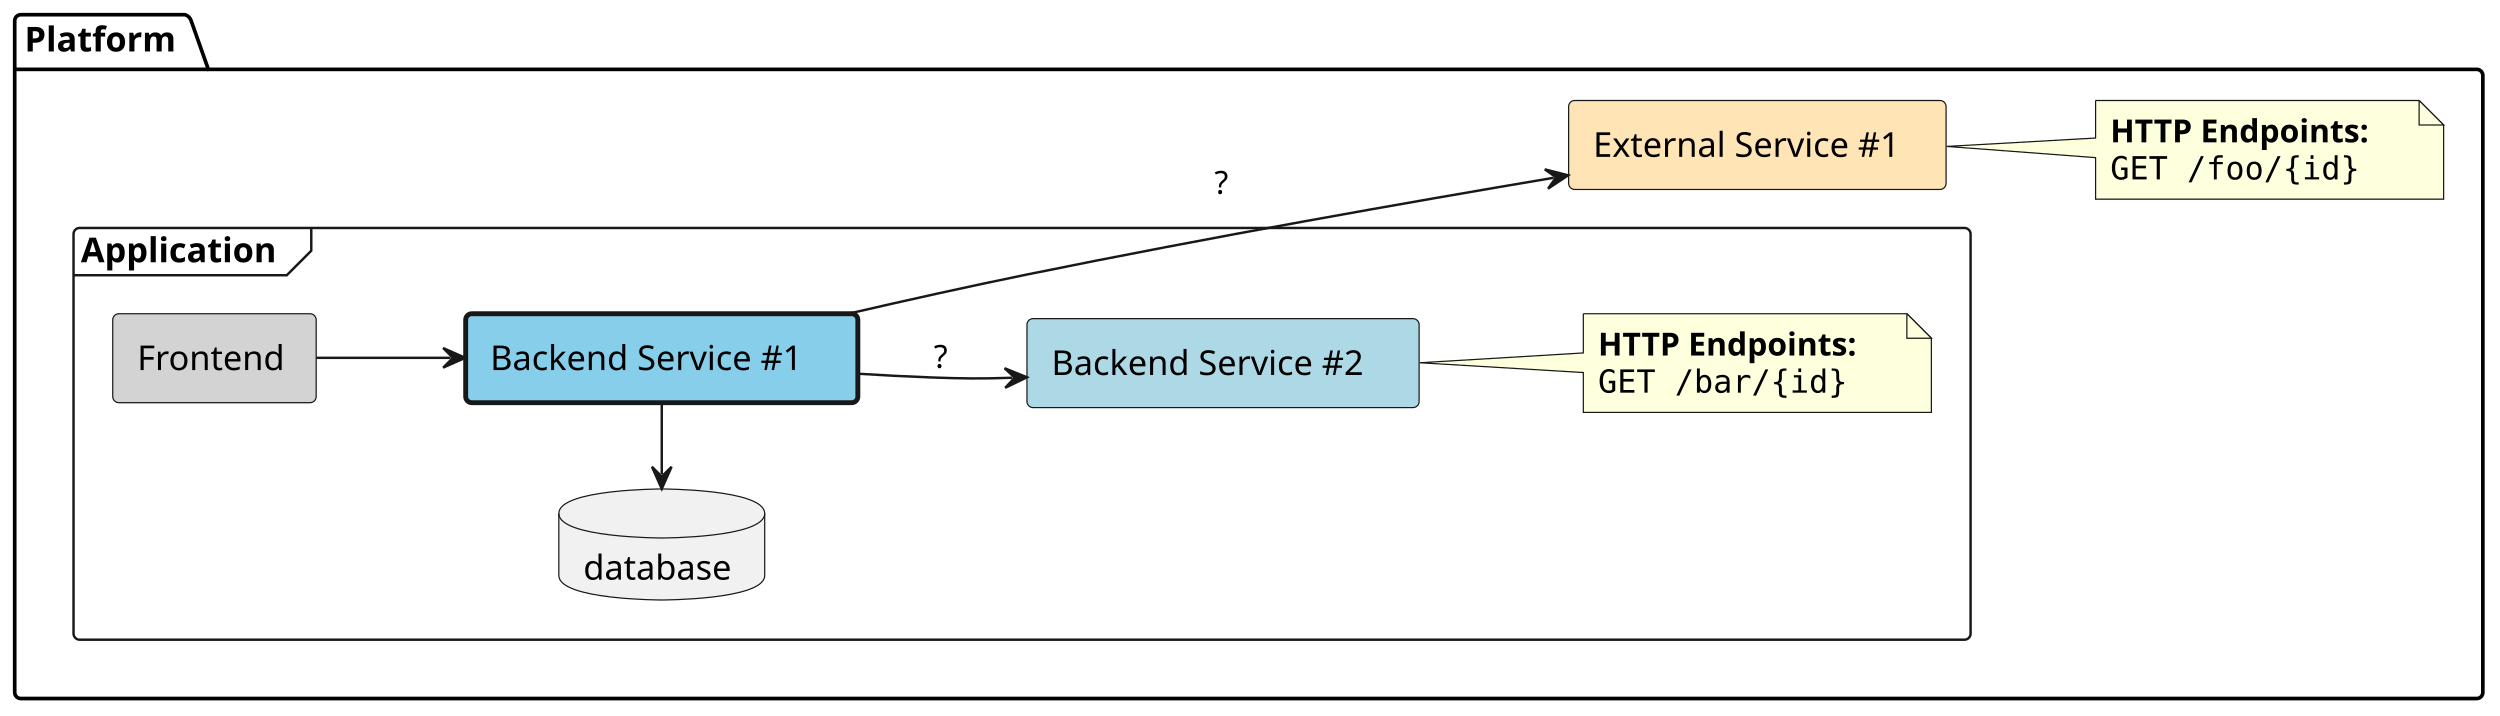
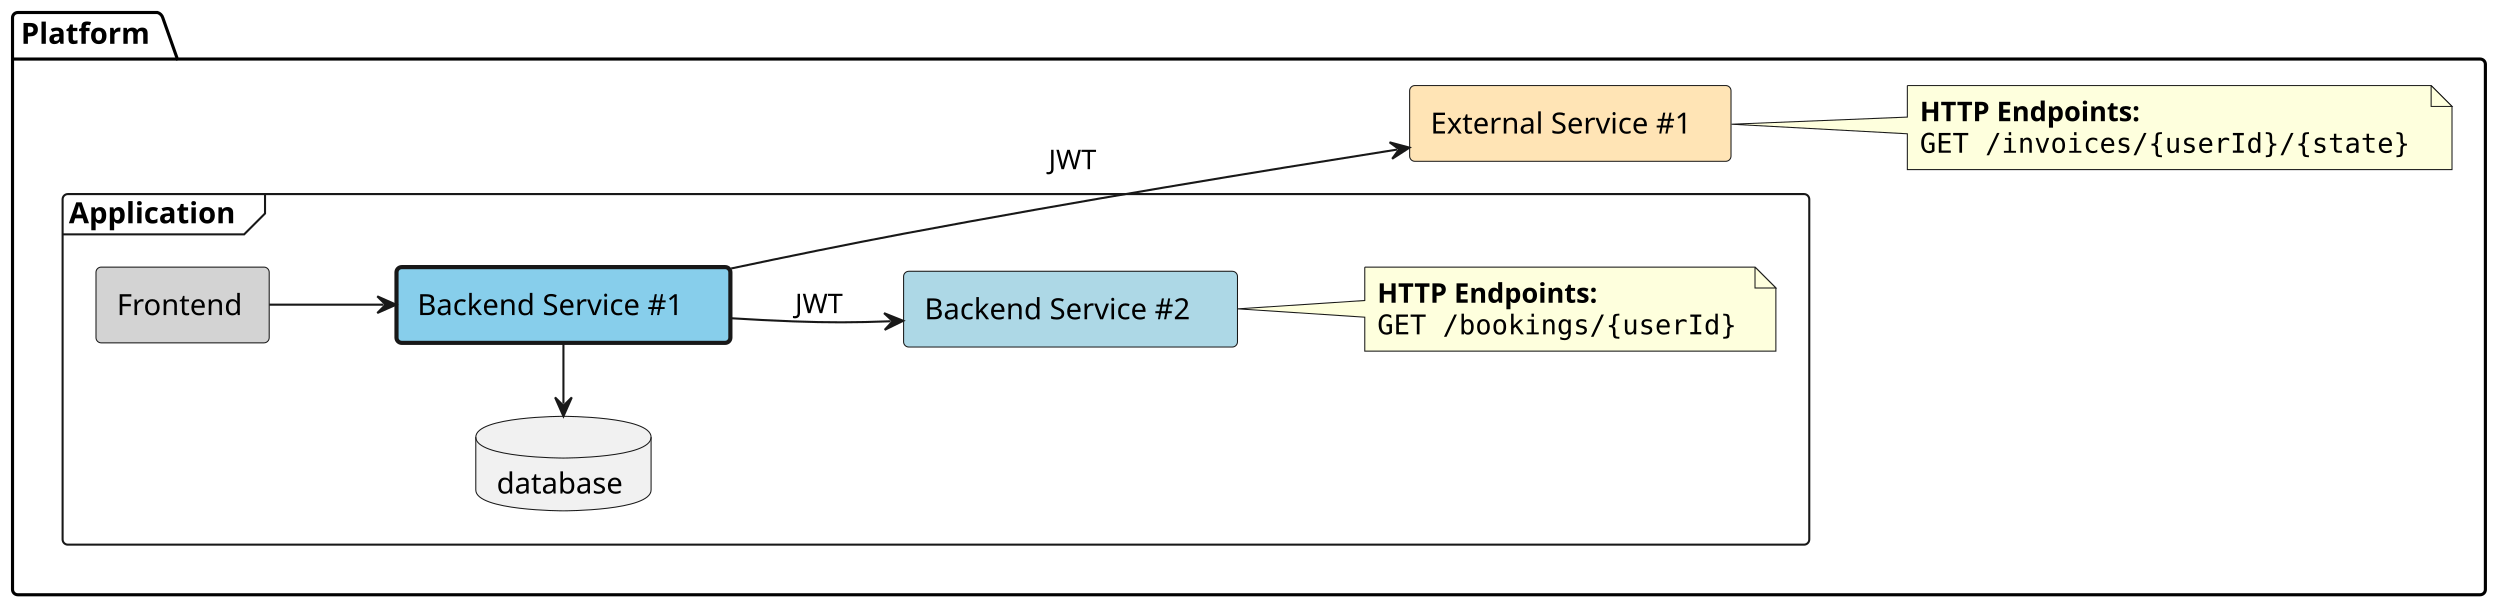
- <svg xmlns="http://www.w3.org/2000/svg" contentStyleType="text/css" height="292px" preserveAspectRatio="none" style="width:1020px;height:292px;background:#FFFFFF;" version="1.1" viewBox="0 0 1020 292" width="1020px" zoomAndPan="magnify">
+ <svg xmlns="http://www.w3.org/2000/svg" contentStyleType="text/css" height="292px" preserveAspectRatio="none" style="width:1198px;height:292px;background:#FFFFFF;" version="1.1" viewBox="0 0 1198 292" width="1198px" zoomAndPan="magnify">
  <defs />
  <g>
    <g id="cluster_Platform">
-       <path d="M8.5,6 L75.5,6 A3.75,3.75 0 0 1 78,8.5 L85,28.297 L1010.5,28.297 A2.5,2.5 0 0 1 1013,30.797 L1013,282.5 A2.5,2.5 0 0 1 1010.5,285 L8.5,285 A2.5,2.5 0 0 1 6,282.5 L6,8.5 A2.5,2.5 0 0 1 8.5,6 " fill="none" style="stroke:#000000;stroke-width:1.5;" />
+       <path d="M8.5,6 L75.5,6 A3.75,3.75 0 0 1 78,8.5 L85,28.297 L1188.5,28.297 A2.5,2.5 0 0 1 1191,30.797 L1191,282.5 A2.5,2.5 0 0 1 1188.5,285 L8.5,285 A2.5,2.5 0 0 1 6,282.5 L6,8.5 A2.5,2.5 0 0 1 8.5,6 " fill="none" style="stroke:#000000;stroke-width:1.5;" />
      <line style="stroke:#000000;stroke-width:1.5;" x1="6" x2="85" y1="28.297" y2="28.297" />
      <text fill="#000000" font-family="sans-serif" font-size="14" font-weight="bold" lengthAdjust="spacing" textLength="66" x="10" y="20.995">Platform</text>
    </g>
    <g id="cluster_Application">
-       <rect fill="none" height="168" rx="2.5" ry="2.5" style="stroke:#181818;stroke-width:1.0;" width="774" x="30" y="93" />
+       <rect fill="none" height="168" rx="2.5" ry="2.5" style="stroke:#181818;stroke-width:1.0;" width="837" x="30" y="93" />
      <path d="M127,93 L127,102.297 L117,112.297 L30,112.297 " fill="none" style="stroke:#181818;stroke-width:1.0;" />
      <text fill="#000000" font-family="sans-serif" font-size="14" font-weight="bold" lengthAdjust="spacing" textLength="87" x="33" y="106.995">Application</text>
    </g>
    <g id="elem_platform__external_service_1">
-       <rect fill="#FFE4B5" height="36.297" rx="2.5" ry="2.5" style="stroke:#181818;stroke-width:0.5;" width="154" x="640" y="41" />
-       <text fill="#000000" font-family="sans-serif" font-size="14" lengthAdjust="spacing" textLength="134" x="650" y="63.995">External Service #1</text>
+       <rect fill="#FFE4B5" height="36.297" rx="2.5" ry="2.5" style="stroke:#181818;stroke-width:0.5;" width="154" x="675.5" y="41" />
+       <text fill="#000000" font-family="sans-serif" font-size="14" lengthAdjust="spacing" textLength="134" x="685.5" y="63.995">External Service #1</text>
    </g>
    <g id="elem_GMN12">
-       <path d="M855,41 L855,56.32 L794.2,59.74 L855,64.32 L855,81.266 A0,0 0 0 0 855,81.266 L997,81.266 A0,0 0 0 0 997,81.266 L997,51 L987,41 L855,41 A0,0 0 0 0 855,41 " fill="#FEFFDD" style="stroke:#181818;stroke-width:0.5;" />
-       <path d="M987,41 L987,51 L997,51 L987,41 " fill="#FEFFDD" style="stroke:#181818;stroke-width:0.5;" />
-       <text fill="#000000" font-family="sans-serif" font-size="13" font-weight="bold" lengthAdjust="spacing" textLength="121" x="861" y="58.067">HTTP Endpoints:</text>
-       <text fill="#000000" font-family="monospace" font-size="13" lengthAdjust="spacing" textLength="104" x="861" y="73.2">GET /foo/{id}</text>
+       <path d="M914,41 L914,56.11 L829.69,59.53 L914,64.11 L914,81.266 A0,0 0 0 0 914,81.266 L1175,81.266 A0,0 0 0 0 1175,81.266 L1175,51 L1165,41 L914,41 A0,0 0 0 0 914,41 " fill="#FEFFDD" style="stroke:#181818;stroke-width:0.5;" />
+       <path d="M1165,41 L1165,51 L1175,51 L1165,41 " fill="#FEFFDD" style="stroke:#181818;stroke-width:0.5;" />
+       <text fill="#000000" font-family="sans-serif" font-size="13" font-weight="bold" lengthAdjust="spacing" textLength="121" x="920" y="58.067">HTTP Endpoints:</text>
+       <text fill="#000000" font-family="monospace" font-size="13" lengthAdjust="spacing" textLength="240" x="920" y="73.2">GET /invoices/{userId}/{state}</text>
    </g>
    <g id="elem_platform__application__frontend">
      <rect fill="#D3D3D3" height="36.297" rx="2.5" ry="2.5" style="stroke:#181818;stroke-width:0.5;" width="83" x="46" y="128" />
      <text fill="#000000" font-family="sans-serif" font-size="14" lengthAdjust="spacing" textLength="63" x="56" y="150.995">Frontend</text>
    </g>
    <g id="elem_platform__application__backend_service_1">
      <rect fill="#87CEEB" height="36.297" rx="2.5" ry="2.5" style="stroke:#181818;stroke-width:2.0;" width="160" x="190" y="128" />
      <text fill="#000000" font-family="sans-serif" font-size="14" lengthAdjust="spacing" textLength="140" x="200" y="150.995">Backend Service #1</text>
    </g>
+     <g id="elem_platform__application__backend_service_2">
+       <rect fill="#ADD8E6" height="36.297" rx="2.5" ry="2.5" style="stroke:#181818;stroke-width:0.5;" width="160" x="433" y="130" />
+       <text fill="#000000" font-family="sans-serif" font-size="14" lengthAdjust="spacing" textLength="140" x="443" y="152.995">Backend Service #2</text>
+     </g>
    <g id="elem_platform__application__backend_service_1_database">
      <path d="M228,209.5 C228,199.5 270,199.5 270,199.5 C270,199.5 312,199.5 312,209.5 L312,234.797 C312,244.797 270,244.797 270,244.797 C270,244.797 228,244.797 228,234.797 L228,209.5 " fill="#F1F1F1" style="stroke:#181818;stroke-width:0.5;" />
      <path d="M228,209.5 C228,219.5 270,219.5 270,219.5 C270,219.5 312,219.5 312,209.5 " fill="none" style="stroke:#181818;stroke-width:0.5;" />
      <text fill="#000000" font-family="sans-serif" font-size="14" lengthAdjust="spacing" textLength="64" x="238" y="236.495">database</text>
    </g>
-     <g id="elem_platform__application__backend_service_2">
-       <rect fill="#ADD8E6" height="36.297" rx="2.5" ry="2.5" style="stroke:#181818;stroke-width:0.5;" width="160" x="419" y="130" />
-       <text fill="#000000" font-family="sans-serif" font-size="14" lengthAdjust="spacing" textLength="140" x="429" y="152.995">Backend Service #2</text>
-     </g>
    <g id="elem_GMN8">
-       <path d="M646,128 L646,144 L579.2,148 L646,152 L646,168.266 A0,0 0 0 0 646,168.266 L788,168.266 A0,0 0 0 0 788,168.266 L788,138 L778,128 L646,128 A0,0 0 0 0 646,128 " fill="#FEFFDD" style="stroke:#181818;stroke-width:0.5;" />
-       <path d="M778,128 L778,138 L788,138 L778,128 " fill="#FEFFDD" style="stroke:#181818;stroke-width:0.5;" />
-       <text fill="#000000" font-family="sans-serif" font-size="13" font-weight="bold" lengthAdjust="spacing" textLength="121" x="652" y="145.067">HTTP Endpoints:</text>
-       <text fill="#000000" font-family="monospace" font-size="13" lengthAdjust="spacing" textLength="104" x="652" y="160.2">GET /bar/{id}</text>
+       <path d="M654,128 L654,144 L593.08,148 L654,152 L654,168.266 A0,0 0 0 0 654,168.266 L851,168.266 A0,0 0 0 0 851,168.266 L851,138 L841,128 L654,128 A0,0 0 0 0 654,128 " fill="#FEFFDD" style="stroke:#181818;stroke-width:0.5;" />
+       <path d="M841,128 L841,138 L851,138 L841,128 " fill="#FEFFDD" style="stroke:#181818;stroke-width:0.5;" />
+       <text fill="#000000" font-family="sans-serif" font-size="13" font-weight="bold" lengthAdjust="spacing" textLength="121" x="660" y="145.067">HTTP Endpoints:</text>
+       <text fill="#000000" font-family="monospace" font-size="13" lengthAdjust="spacing" textLength="176" x="660" y="160.2">GET /bookings/{userId}</text>
    </g>
    <g id="link_platform__application__frontend_platform__application__backend_service_1">
      <path d="M129.01,146 C146.99,146 162.8,146 183.8,146 " fill="none" id="platform__application__frontend-to-platform__application__backend_service_1" style="stroke:#181818;stroke-width:1.0;" />
      <polygon fill="#181818" points="189.8,146,180.8,142,184.8,146,180.8,150,189.8,146" style="stroke:#181818;stroke-width:1.0;" />
    </g>
-     <g id="link_platform__application__backend_service_1_platform__external_service_1">
-       <path d="M346.14,127.99 C369.44,122.6 395.23,116.85 419,112 C493.8,96.74 573.784,82.679 633.894,72.529 " fill="none" id="platform__application__backend_service_1-to-platform__external_service_1" style="stroke:#181818;stroke-width:1.0;" />
-       <polygon fill="#181818" points="639.81,71.53,630.27,69.084,634.88,72.362,631.602,76.973,639.81,71.53" style="stroke:#181818;stroke-width:1.0;" />
-       <text fill="#000000" font-family="sans-serif" font-size="13" lengthAdjust="spacing" textLength="7" x="495.5" y="79.067">?</text>
+     <g id="link_platform__application__backend_service_1_platform__application__backend_service_2">
+       <path d="M350.14,152.49 C360.19,153.11 370.33,153.65 380,154 C397.08,154.63 409.404,154.608 426.794,153.948 " fill="none" id="platform__application__backend_service_1-to-platform__application__backend_service_2" style="stroke:#181818;stroke-width:1.0;" />
+       <polygon fill="#181818" points="432.79,153.72,423.645,150.064,427.794,153.91,423.948,158.059,432.79,153.72" style="stroke:#181818;stroke-width:1.0;" />
+       <text fill="#000000" font-family="sans-serif" font-size="13" lengthAdjust="spacing" textLength="21" x="381" y="150.067">JWT</text>
    </g>
    <g id="link_platform__application__backend_service_1_database_platform__application__backend_service_1">
      <path d="M270,193.44 C270,181.75 270,176.06 270,164.37 " fill="none" id="platform__application__backend_service_1_database-backto-platform__application__backend_service_1" style="stroke:#181818;stroke-width:1.0;" />
      <polygon fill="#181818" points="270,199.44,274,190.44,270,194.44,266,190.44,270,199.44" style="stroke:#181818;stroke-width:1.0;" />
    </g>
-     <g id="link_platform__application__backend_service_1_platform__application__backend_service_2">
-       <path d="M350.14,152.49 C360.19,153.11 370.33,153.65 380,154 C392.61,154.46 399.973,154.558 412.993,154.128 " fill="none" id="platform__application__backend_service_1-to-platform__application__backend_service_2" style="stroke:#181818;stroke-width:1.0;" />
-       <polygon fill="#181818" points="418.99,153.93,409.863,150.229,413.993,154.095,410.127,158.225,418.99,153.93" style="stroke:#181818;stroke-width:1.0;" />
-       <text fill="#000000" font-family="sans-serif" font-size="13" lengthAdjust="spacing" textLength="7" x="381" y="150.067">?</text>
+     <g id="link_platform__application__backend_service_1_platform__external_service_1">
+       <path d="M350.38,128.65 C376.64,123.09 406.03,117.07 433,112 C515.63,96.46 604.853,81.865 669.473,71.675 " fill="none" id="platform__application__backend_service_1-to-platform__external_service_1" style="stroke:#181818;stroke-width:1.0;" />
+       <polygon fill="#181818" points="675.4,70.74,665.887,68.191,670.461,71.519,667.133,76.093,675.4,70.74" style="stroke:#181818;stroke-width:1.0;" />
+       <text fill="#000000" font-family="sans-serif" font-size="13" lengthAdjust="spacing" textLength="21" x="502.5" y="81.067">JWT</text>
    </g>
  </g>
</svg>
